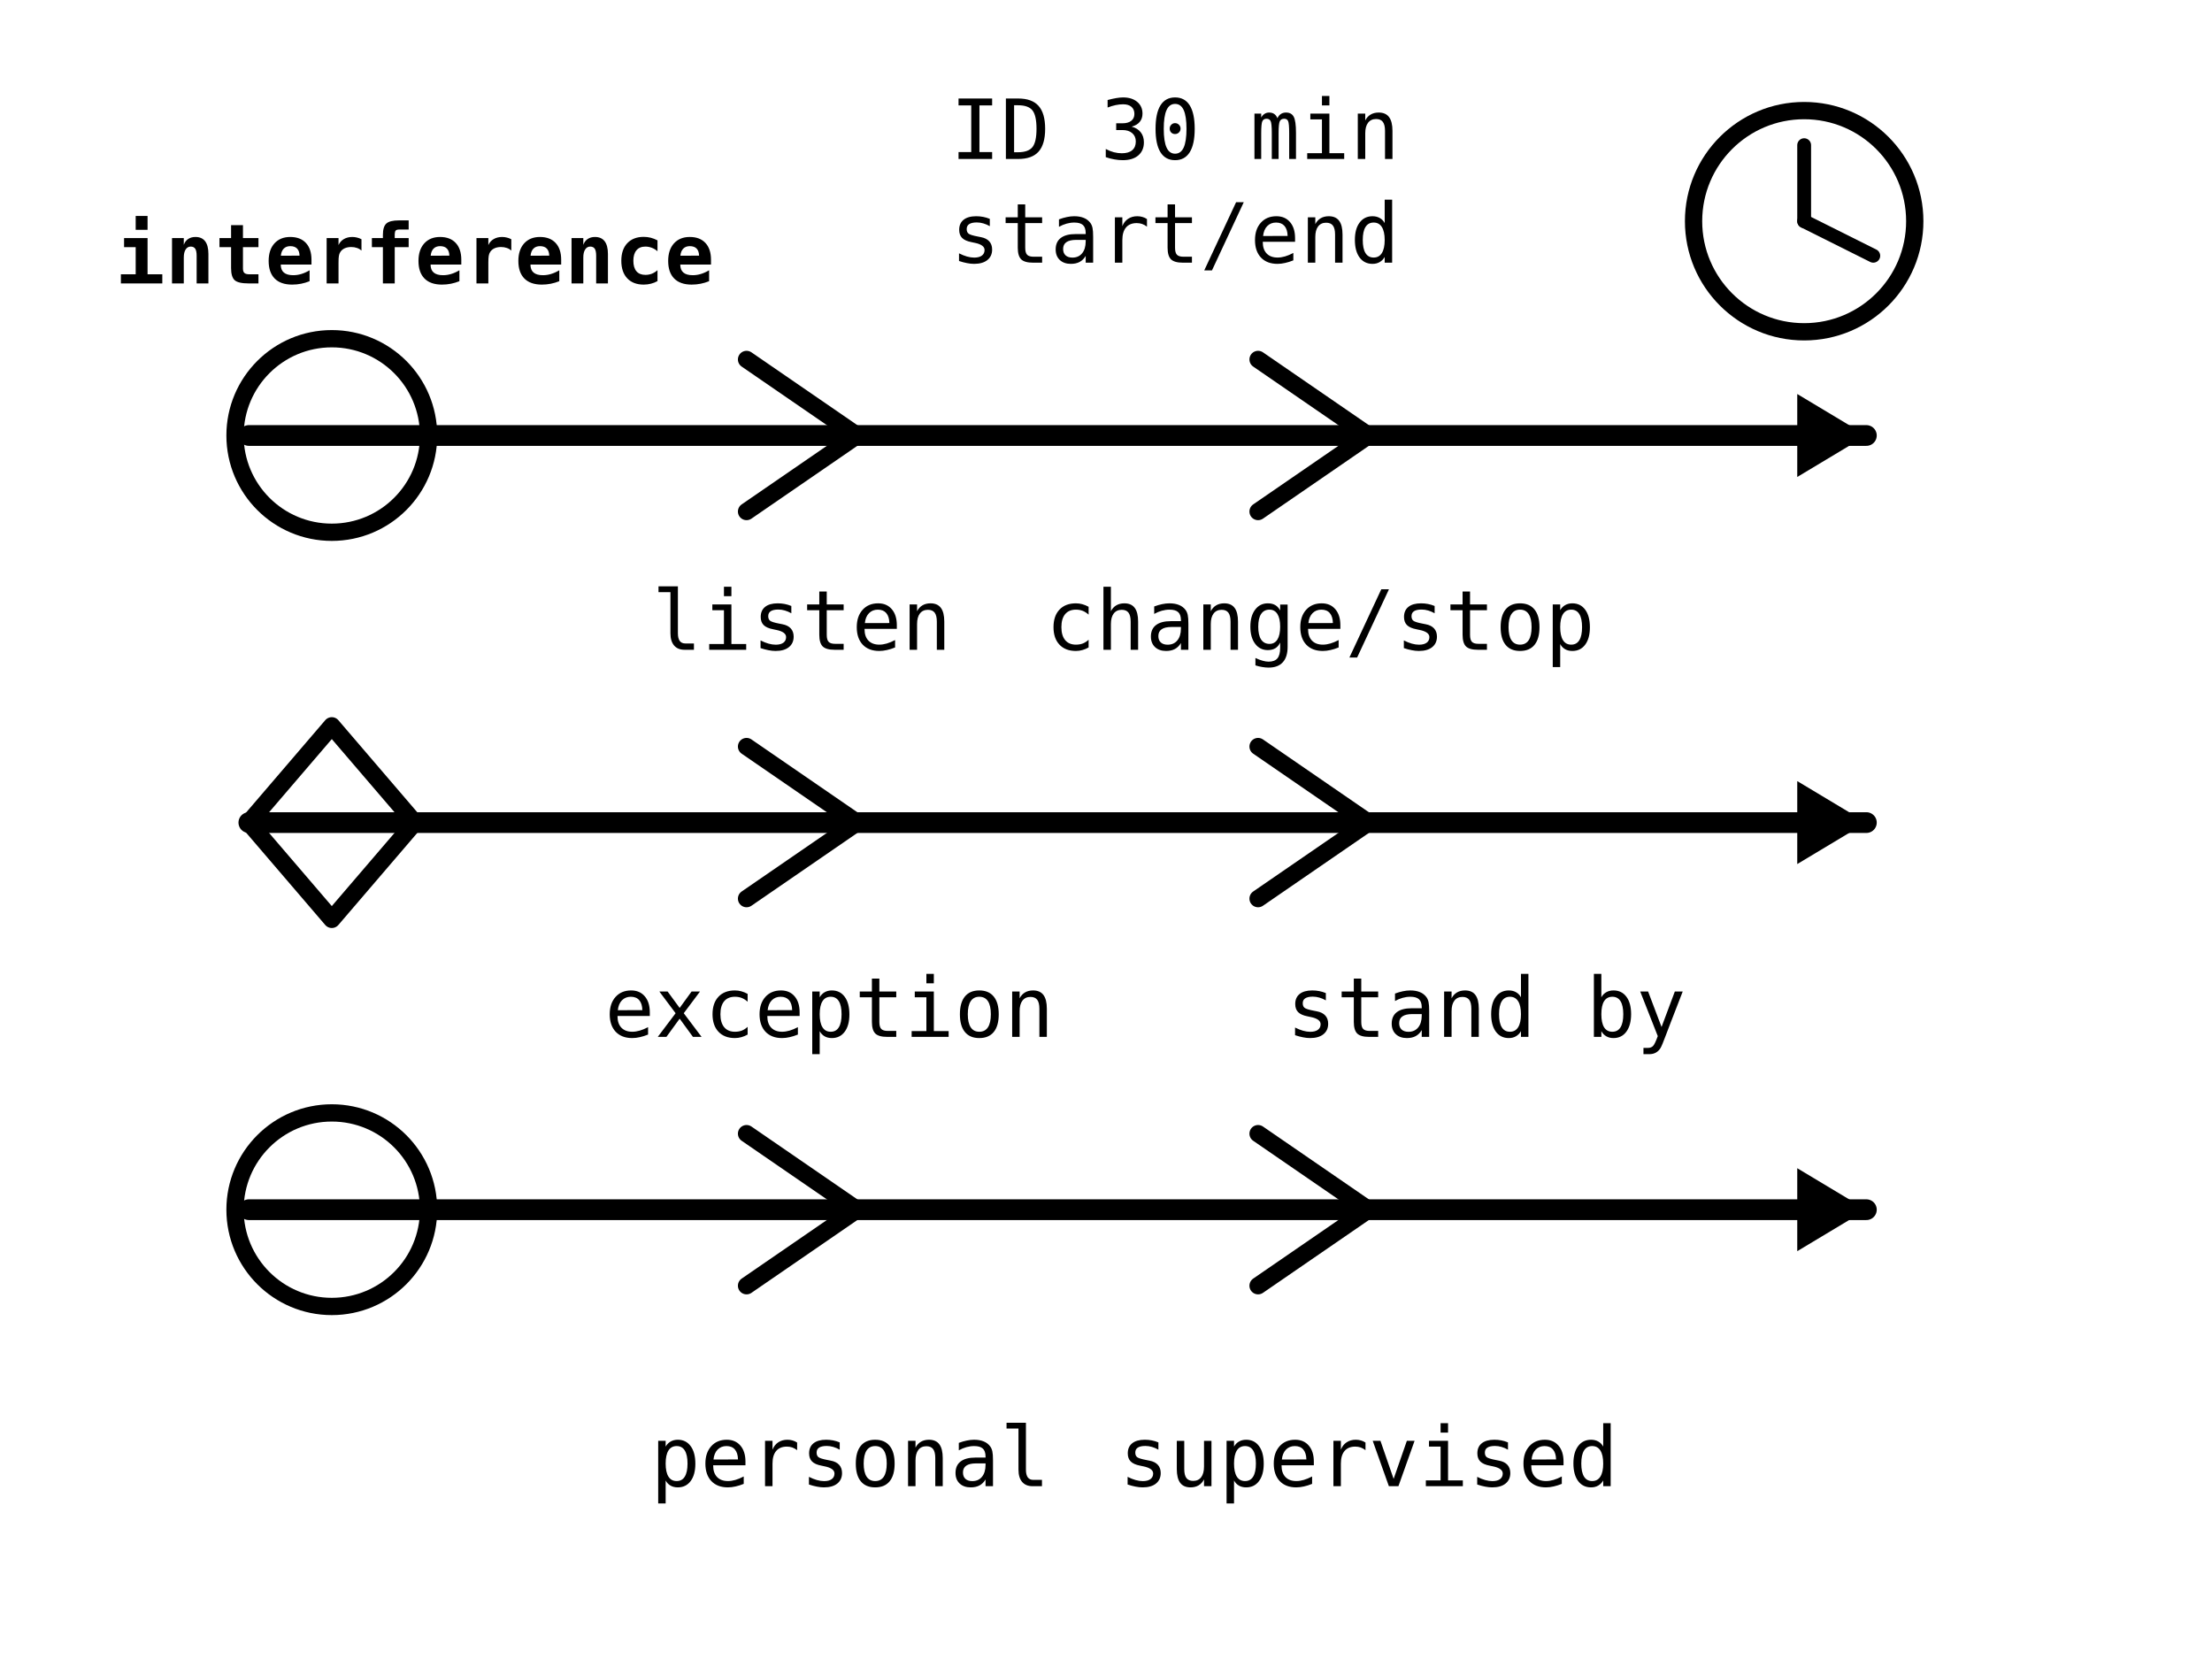
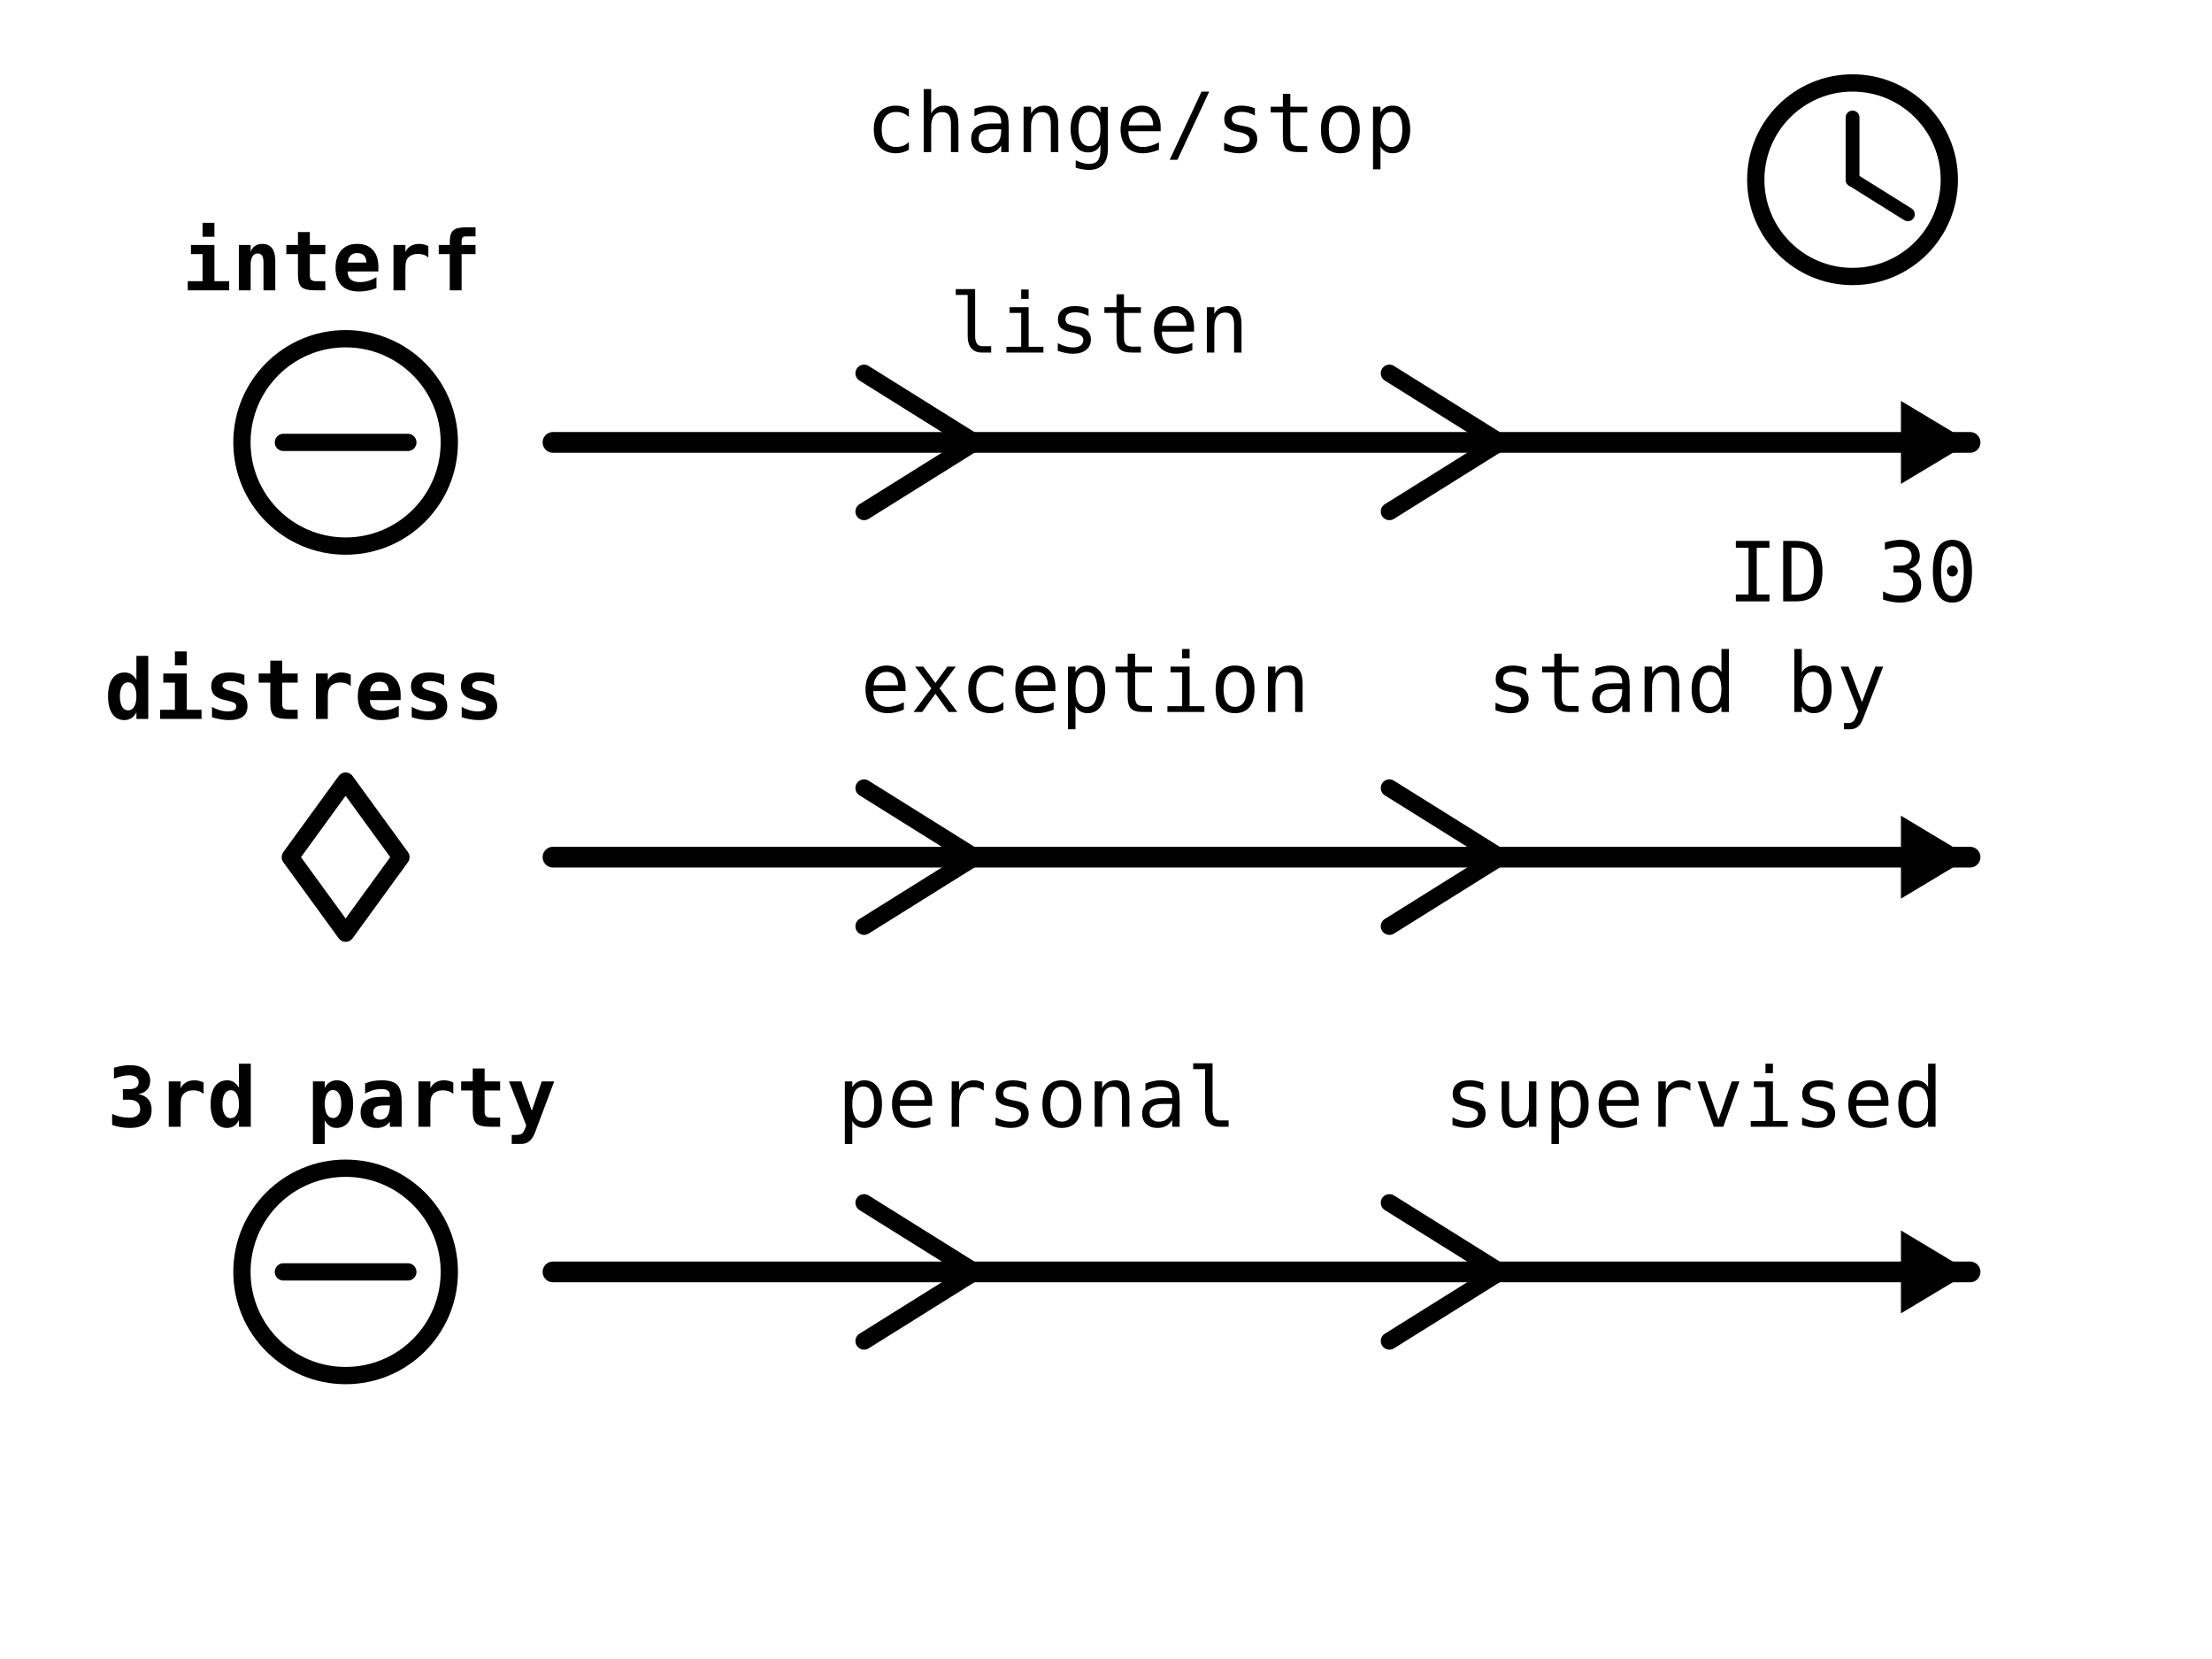
<svg xmlns="http://www.w3.org/2000/svg" id="communications-flowchart" viewBox="0 0 640 480" role="img">
  <g fill="none" stroke="currentColor" stroke-linecap="round" stroke-linejoin="round">
-     <line x1="72" y1="126" x2="540" y2="126" stroke-width="6" />
-     <line x1="72" y1="238" x2="540" y2="238" stroke-width="6" />
-     <line x1="72" y1="350" x2="540" y2="350" stroke-width="6" />
-     <polygon points="540,126 520,114 520,138" fill="currentColor" stroke="none" />
-     <polygon points="540,238 520,226 520,250" fill="currentColor" stroke="none" />
-     <polygon points="540,350 520,338 520,362" fill="currentColor" stroke="none" />
-     <circle cx="96" cy="126" r="28" stroke-width="5" />
-     <path d="M216 104 L248 126 L216 148" stroke-width="5" />
-     <path d="M364 104 L396 126 L364 148" stroke-width="5" />
-     <path d="M96 210 L120 238 L96 266 L72 238 Z" stroke-width="5" />
-     <path d="M216 216 L248 238 L216 260" stroke-width="5" />
-     <path d="M364 216 L396 238 L364 260" stroke-width="5" />
-     <circle cx="96" cy="350" r="28" stroke-width="5" />
-     <path d="M216 328 L248 350 L216 372" stroke-width="5" />
-     <path d="M364 328 L396 350 L364 372" stroke-width="5" />
-     <circle cx="522" cy="64" r="32" stroke-width="5" />
-     <line x1="522" y1="64" x2="522" y2="42" stroke-width="4" />
-     <line x1="522" y1="64" x2="542" y2="74" stroke-width="4" />
+     <line x1="160" y1="128" x2="570" y2="128" stroke-width="6" />
+     <polygon points="570,128 550,116 550,140" fill="currentColor" stroke="none" />
+     <line x1="160" y1="248" x2="570" y2="248" stroke-width="6" />
+     <polygon points="570,248 550,236 550,260" fill="currentColor" stroke="none" />
+     <line x1="160" y1="368" x2="570" y2="368" stroke-width="6" />
+     <polygon points="570,368 550,356 550,380" fill="currentColor" stroke="none" />
+     <circle cx="100" cy="128" r="30" stroke-width="5" />
+     <path d="M82 128 L118 128" stroke-width="5" />
+     <path d="M84 248 L100 226 L116 248 L100 270 Z" stroke-width="5" />
+     <circle cx="100" cy="368" r="30" stroke-width="5" />
+     <path d="M82 368 L118 368" stroke-width="5" />
+     <path d="M250 108 L282 128 L250 148" stroke-width="5" />
+     <path d="M402 108 L434 128 L402 148" stroke-width="5" />
+     <path d="M250 228 L282 248 L250 268" stroke-width="5" />
+     <path d="M402 228 L434 248 L402 268" stroke-width="5" />
+     <path d="M250 348 L282 368 L250 388" stroke-width="5" />
+     <path d="M402 348 L434 368 L402 388" stroke-width="5" />
+     <circle cx="536" cy="52" r="28" stroke-width="5" />
+     <line x1="536" y1="52" x2="536" y2="34" stroke-width="4" />
+     <line x1="536" y1="52" x2="552" y2="62" stroke-width="4" />
  </g>
  <g fill="currentColor" font-family="ui-monospace, SFMono-Regular, Menlo, Consolas, monospace" text-anchor="middle">
-     <text x="120" y="82" font-size="24" font-weight="700">interference</text>
-     <text x="232" y="188" font-size="24">listen</text>
-     <text x="382" y="188" font-size="24">change/stop</text>
-     <text x="240" y="300" font-size="24">exception</text>
-     <text x="430" y="300" font-size="24">stand by</text>
-     <text x="246" y="430" font-size="24">personal</text>
-     <text x="396" y="430" font-size="24">supervised</text>
-     <text x="340" y="46" font-size="24">ID 30 min</text>
-     <text x="340" y="76" font-size="24">start/end</text>
+     <text x="96" y="84" font-size="24" font-weight="700">interf</text>
+     <text x="318" y="102" font-size="24">listen</text>
+     <text x="330" y="44" font-size="24">change/stop</text>
+     <text x="88" y="208" font-size="24" font-weight="700">distress</text>
+     <text x="314" y="206" font-size="24">exception</text>
+     <text x="488" y="206" font-size="24">stand by</text>
+     <text x="96" y="326" font-size="24" font-weight="700">3rd party</text>
+     <text x="300" y="326" font-size="24">personal</text>
+     <text x="490" y="326" font-size="24">supervised</text>
+     <text x="536" y="174" font-size="24">ID 30</text>
  </g>
</svg>
